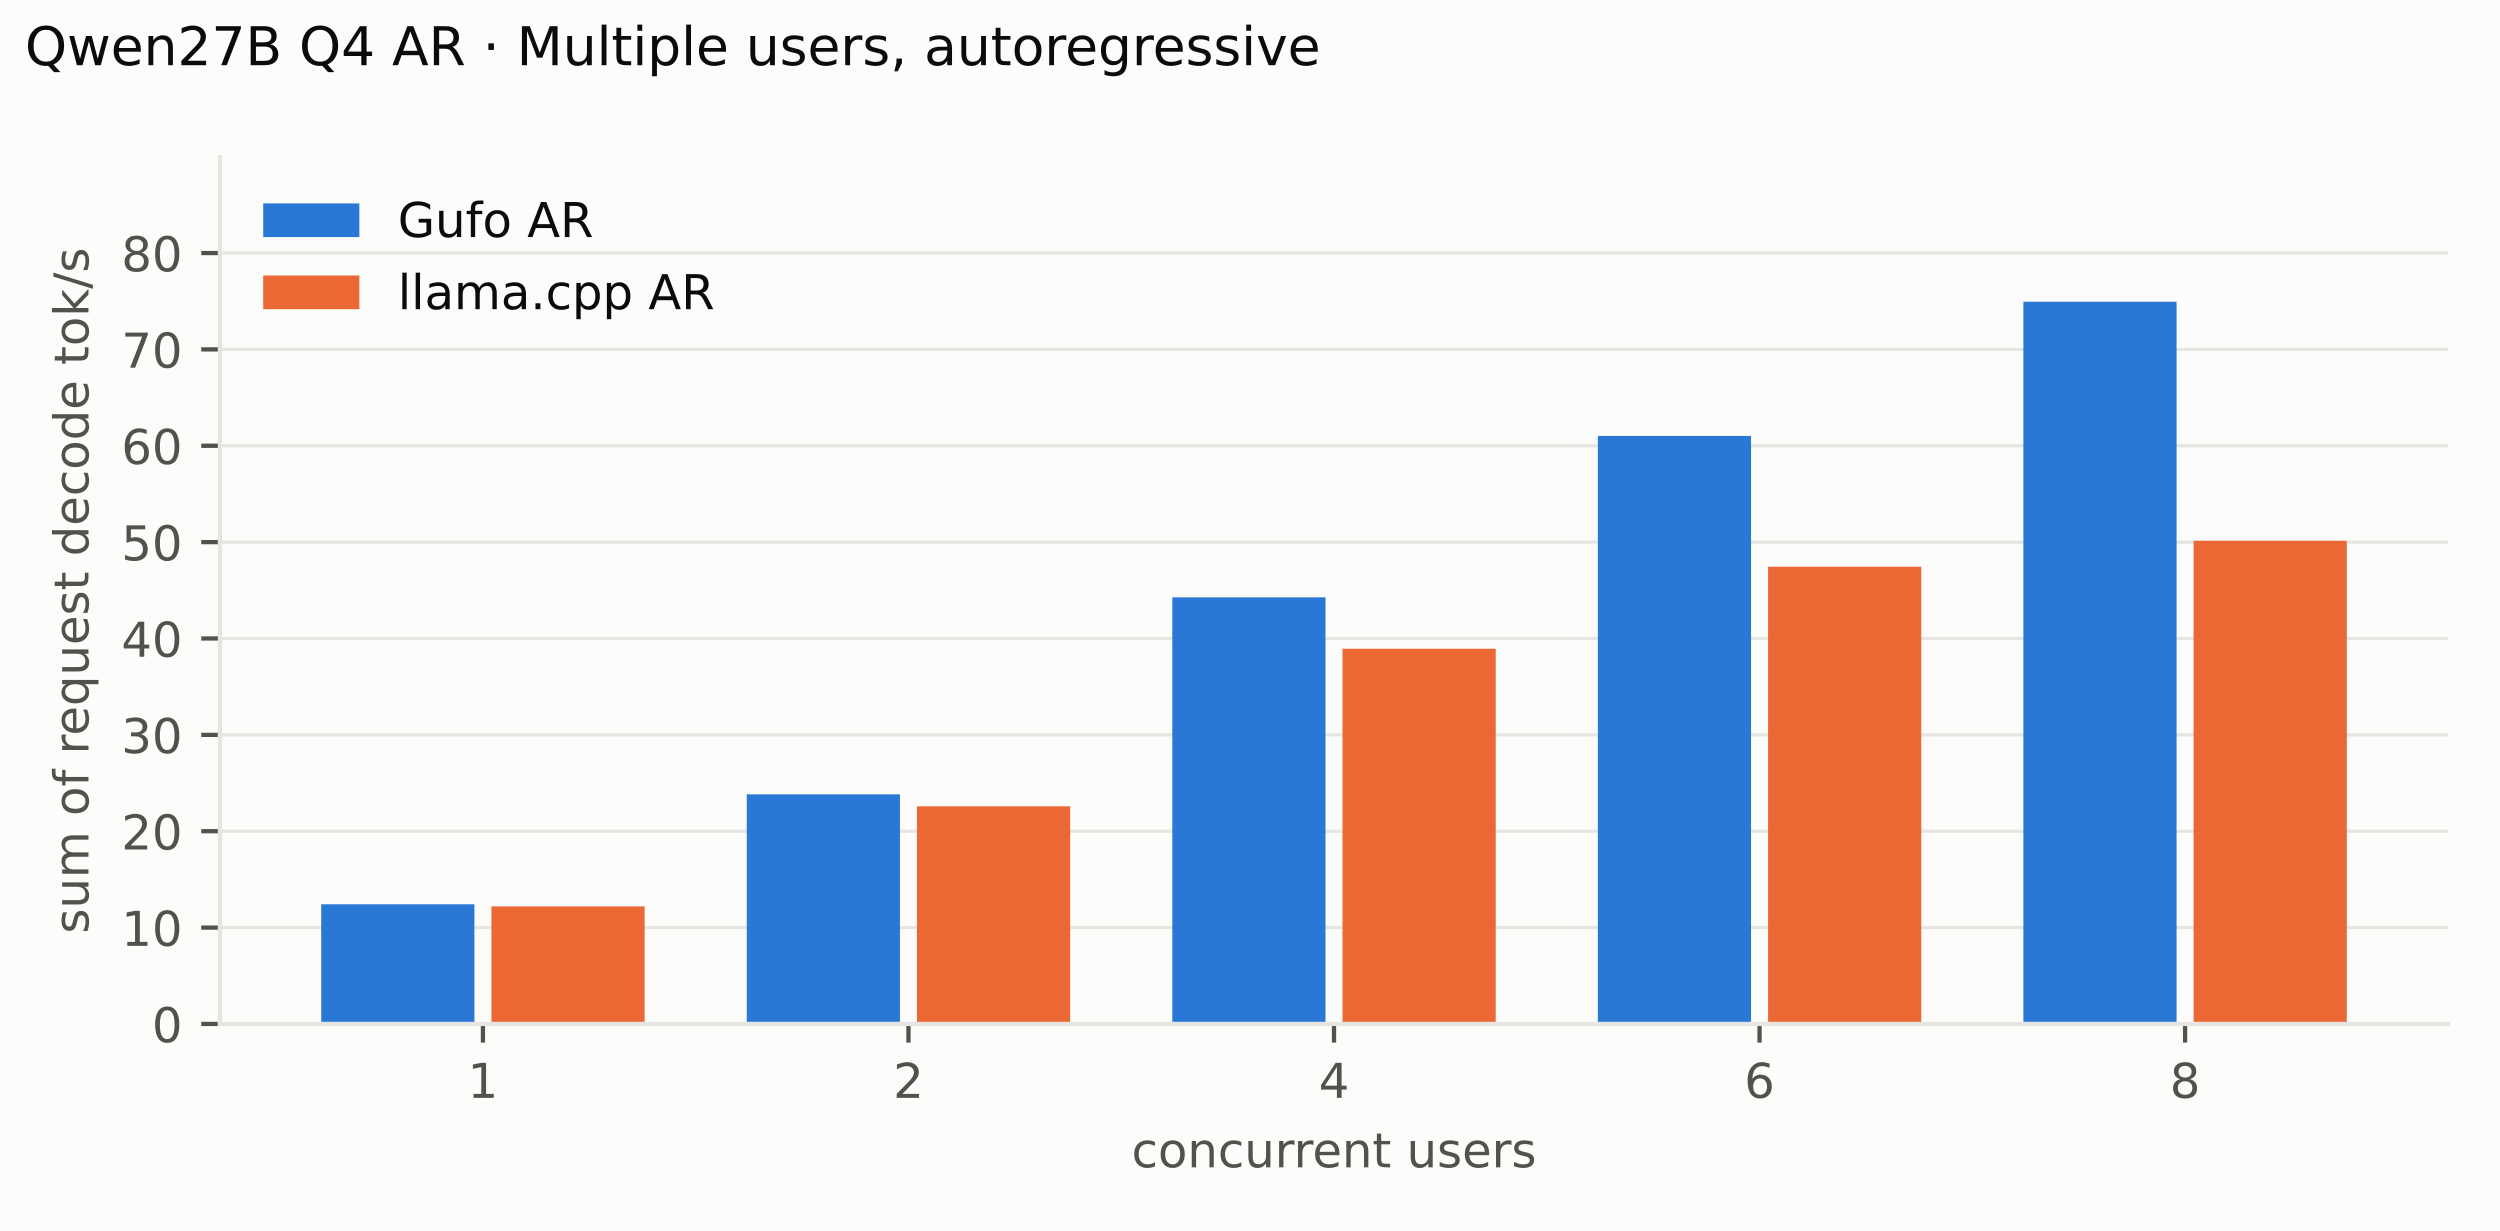
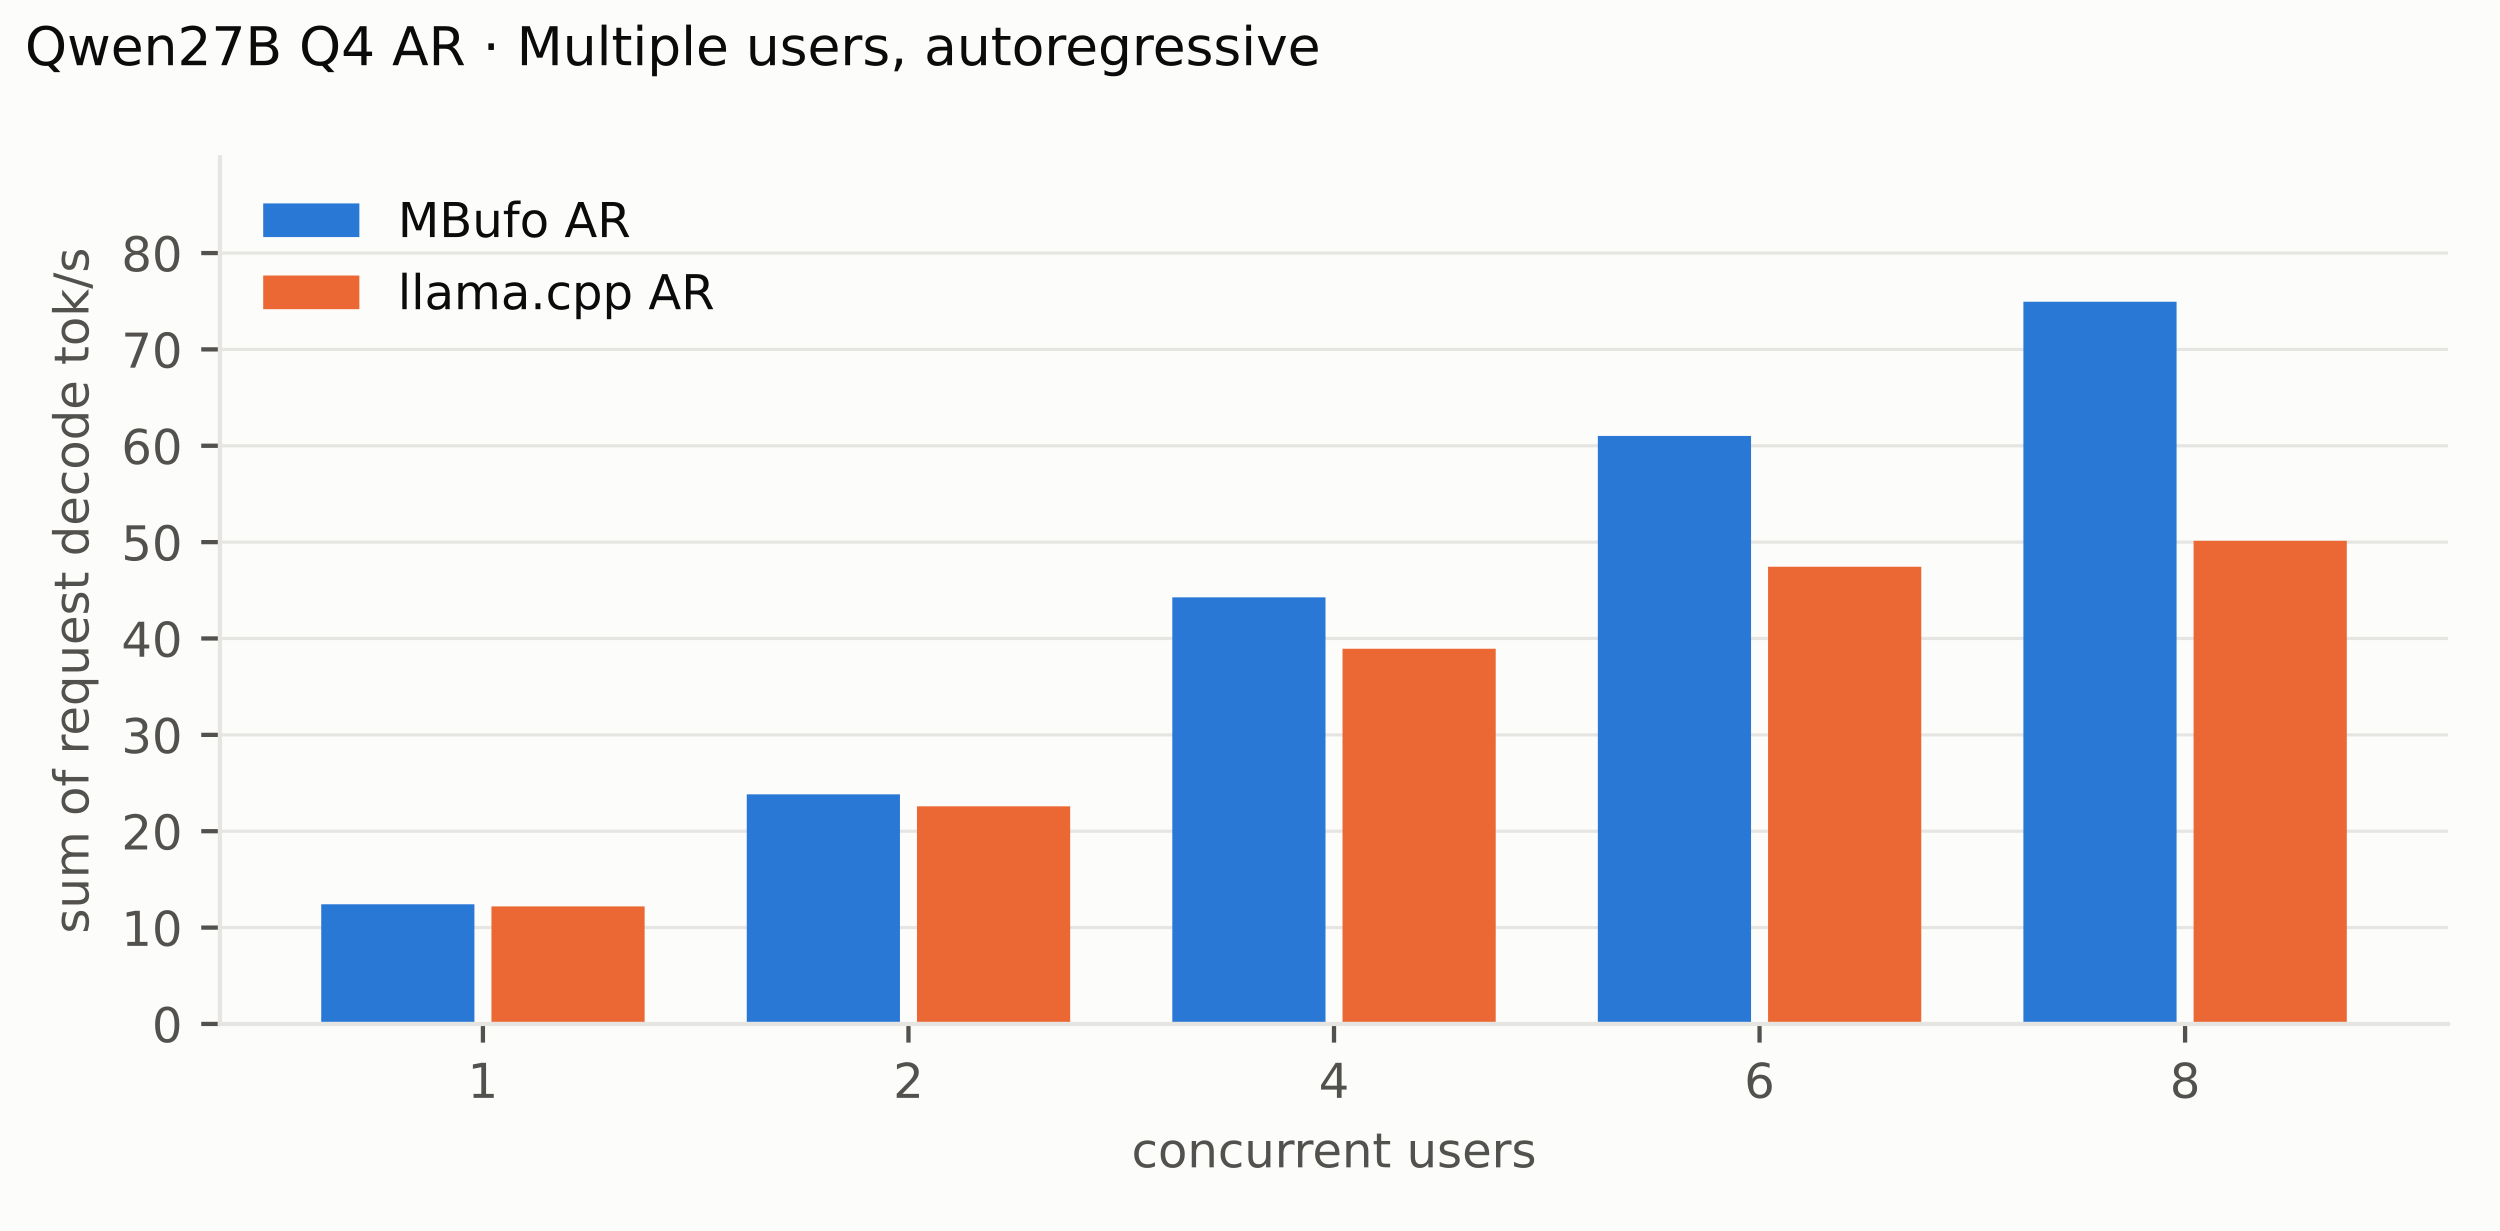
<svg xmlns="http://www.w3.org/2000/svg" xmlns:xlink="http://www.w3.org/1999/xlink" width="468pt" height="230.4pt" viewBox="0 0 468 230.4" version="1.1">
  <defs>
    <style type="text/css">*{stroke-linejoin: round; stroke-linecap: butt}</style>
  </defs>
  <g id="figure_1">
    <g id="patch_1">
      <path d="M 0 230.4 L 468 230.4 L 468 0 L 0 0 z " style="fill: #fcfcfb" />
    </g>
    <g id="axes_1">
      <g id="patch_2">
        <path d="M 41.173 191.68 L 458.28 191.68 L 458.28 29.441 L 41.173 29.441 z " style="fill: #fcfcfb" />
      </g>
      <g id="matplotlib.axis_1">
        <g id="xtick_1">
          <g id="line2d_1">
            <defs>
              <path id="m1ebf051f68" d="M 0 0 L 0 3.5 " style="stroke: #52514e; stroke-width: 0.8" />
            </defs>
            <g>
              <use xlink:href="#m1ebf051f68" x="90.404" y="191.68" style="fill: #52514e; stroke: #52514e; stroke-width: 0.8" />
            </g>
          </g>
          <g id="text_1">
            <text style="font-size: 9px; font-family: 'DejaVu Sans', 'Bitstream Vera Sans', 'Computer Modern Sans Serif', 'Lucida Grande', 'Verdana', 'Geneva', 'Lucid', 'Arial', 'Helvetica', 'Avant Garde', sans-serif; text-anchor: middle; fill: #52514e" x="90.404" y="205.518" transform="rotate(-0 90.40391 205.5179)">1</text>
          </g>
        </g>
        <g id="xtick_2">
          <g id="line2d_2">
            <g>
              <use xlink:href="#m1ebf051f68" x="170.065" y="191.68" style="fill: #52514e; stroke: #52514e; stroke-width: 0.8" />
            </g>
          </g>
          <g id="text_2">
            <text style="font-size: 9px; font-family: 'DejaVu Sans', 'Bitstream Vera Sans', 'Computer Modern Sans Serif', 'Lucida Grande', 'Verdana', 'Geneva', 'Lucid', 'Arial', 'Helvetica', 'Avant Garde', sans-serif; text-anchor: middle; fill: #52514e" x="170.065" y="205.518" transform="rotate(-0 170.0653 205.5179)">2</text>
          </g>
        </g>
        <g id="xtick_3">
          <g id="line2d_3">
            <g>
              <use xlink:href="#m1ebf051f68" x="249.727" y="191.68" style="fill: #52514e; stroke: #52514e; stroke-width: 0.8" />
            </g>
          </g>
          <g id="text_3">
            <text style="font-size: 9px; font-family: 'DejaVu Sans', 'Bitstream Vera Sans', 'Computer Modern Sans Serif', 'Lucida Grande', 'Verdana', 'Geneva', 'Lucid', 'Arial', 'Helvetica', 'Avant Garde', sans-serif; text-anchor: middle; fill: #52514e" x="249.727" y="205.518" transform="rotate(-0 249.7266 205.5179)">4</text>
          </g>
        </g>
        <g id="xtick_4">
          <g id="line2d_4">
            <g>
              <use xlink:href="#m1ebf051f68" x="329.388" y="191.68" style="fill: #52514e; stroke: #52514e; stroke-width: 0.8" />
            </g>
          </g>
          <g id="text_4">
            <text style="font-size: 9px; font-family: 'DejaVu Sans', 'Bitstream Vera Sans', 'Computer Modern Sans Serif', 'Lucida Grande', 'Verdana', 'Geneva', 'Lucid', 'Arial', 'Helvetica', 'Avant Garde', sans-serif; text-anchor: middle; fill: #52514e" x="329.388" y="205.518" transform="rotate(-0 329.3879 205.5179)">6</text>
          </g>
        </g>
        <g id="xtick_5">
          <g id="line2d_5">
            <g>
              <use xlink:href="#m1ebf051f68" x="409.049" y="191.68" style="fill: #52514e; stroke: #52514e; stroke-width: 0.8" />
            </g>
          </g>
          <g id="text_5">
            <text style="font-size: 9px; font-family: 'DejaVu Sans', 'Bitstream Vera Sans', 'Computer Modern Sans Serif', 'Lucida Grande', 'Verdana', 'Geneva', 'Lucid', 'Arial', 'Helvetica', 'Avant Garde', sans-serif; text-anchor: middle; fill: #52514e" x="409.049" y="205.518" transform="rotate(-0 409.0493 205.5179)">8</text>
          </g>
        </g>
        <g id="text_6">
          <text style="font-size: 9px; font-family: 'DejaVu Sans', 'Bitstream Vera Sans', 'Computer Modern Sans Serif', 'Lucida Grande', 'Verdana', 'Geneva', 'Lucid', 'Arial', 'Helvetica', 'Avant Garde', sans-serif; text-anchor: middle; fill: #52514e" x="249.727" y="218.518" transform="rotate(-0 249.7266 218.5179)">concurrent users</text>
        </g>
      </g>
      <g id="matplotlib.axis_2">
        <g id="ytick_1">
          <g id="line2d_6">
            <path d="M 41.173 191.68 L 458.28 191.68 " clip-path="url(#pe38c3ba84f)" style="fill: none; stroke: #e6e5e1; stroke-width: 0.6; stroke-linecap: square" />
          </g>
          <g id="line2d_7">
            <defs>
              <path id="m680e5b1e24" d="M 0 0 L -3.5 0 " style="stroke: #52514e; stroke-width: 0.8" />
            </defs>
            <g>
              <use xlink:href="#m680e5b1e24" x="41.173" y="191.68" style="fill: #52514e; stroke: #52514e; stroke-width: 0.8" />
            </g>
          </g>
          <g id="text_7">
            <text style="font-size: 9px; font-family: 'DejaVu Sans', 'Bitstream Vera Sans', 'Computer Modern Sans Serif', 'Lucida Grande', 'Verdana', 'Geneva', 'Lucid', 'Arial', 'Helvetica', 'Avant Garde', sans-serif; text-anchor: end; fill: #52514e" x="34.173" y="195.099" transform="rotate(-0 34.1732 195.0989)">0</text>
          </g>
        </g>
        <g id="ytick_2">
          <g id="line2d_8">
            <path d="M 41.173 173.641 L 458.28 173.641 " clip-path="url(#pe38c3ba84f)" style="fill: none; stroke: #e6e5e1; stroke-width: 0.6; stroke-linecap: square" />
          </g>
          <g id="line2d_9">
            <g>
              <use xlink:href="#m680e5b1e24" x="41.173" y="173.641" style="fill: #52514e; stroke: #52514e; stroke-width: 0.8" />
            </g>
          </g>
          <g id="text_8">
            <text style="font-size: 9px; font-family: 'DejaVu Sans', 'Bitstream Vera Sans', 'Computer Modern Sans Serif', 'Lucida Grande', 'Verdana', 'Geneva', 'Lucid', 'Arial', 'Helvetica', 'Avant Garde', sans-serif; text-anchor: end; fill: #52514e" x="34.173" y="177.06" transform="rotate(-0 34.1732 177.0603)">10</text>
          </g>
        </g>
        <g id="ytick_3">
          <g id="line2d_10">
            <path d="M 41.173 155.603 L 458.28 155.603 " clip-path="url(#pe38c3ba84f)" style="fill: none; stroke: #e6e5e1; stroke-width: 0.6; stroke-linecap: square" />
          </g>
          <g id="line2d_11">
            <g>
              <use xlink:href="#m680e5b1e24" x="41.173" y="155.603" style="fill: #52514e; stroke: #52514e; stroke-width: 0.8" />
            </g>
          </g>
          <g id="text_9">
            <text style="font-size: 9px; font-family: 'DejaVu Sans', 'Bitstream Vera Sans', 'Computer Modern Sans Serif', 'Lucida Grande', 'Verdana', 'Geneva', 'Lucid', 'Arial', 'Helvetica', 'Avant Garde', sans-serif; text-anchor: end; fill: #52514e" x="34.173" y="159.022" transform="rotate(-0 34.1732 159.0217)">20</text>
          </g>
        </g>
        <g id="ytick_4">
          <g id="line2d_12">
            <path d="M 41.173 137.564 L 458.28 137.564 " clip-path="url(#pe38c3ba84f)" style="fill: none; stroke: #e6e5e1; stroke-width: 0.6; stroke-linecap: square" />
          </g>
          <g id="line2d_13">
            <g>
              <use xlink:href="#m680e5b1e24" x="41.173" y="137.564" style="fill: #52514e; stroke: #52514e; stroke-width: 0.8" />
            </g>
          </g>
          <g id="text_10">
            <text style="font-size: 9px; font-family: 'DejaVu Sans', 'Bitstream Vera Sans', 'Computer Modern Sans Serif', 'Lucida Grande', 'Verdana', 'Geneva', 'Lucid', 'Arial', 'Helvetica', 'Avant Garde', sans-serif; text-anchor: end; fill: #52514e" x="34.173" y="140.983" transform="rotate(-0 34.1732 140.9831)">30</text>
          </g>
        </g>
        <g id="ytick_5">
          <g id="line2d_14">
            <path d="M 41.173 119.526 L 458.28 119.526 " clip-path="url(#pe38c3ba84f)" style="fill: none; stroke: #e6e5e1; stroke-width: 0.6; stroke-linecap: square" />
          </g>
          <g id="line2d_15">
            <g>
              <use xlink:href="#m680e5b1e24" x="41.173" y="119.526" style="fill: #52514e; stroke: #52514e; stroke-width: 0.8" />
            </g>
          </g>
          <g id="text_11">
            <text style="font-size: 9px; font-family: 'DejaVu Sans', 'Bitstream Vera Sans', 'Computer Modern Sans Serif', 'Lucida Grande', 'Verdana', 'Geneva', 'Lucid', 'Arial', 'Helvetica', 'Avant Garde', sans-serif; text-anchor: end; fill: #52514e" x="34.173" y="122.945" transform="rotate(-0 34.1732 122.9445)">40</text>
          </g>
        </g>
        <g id="ytick_6">
          <g id="line2d_16">
            <path d="M 41.173 101.487 L 458.28 101.487 " clip-path="url(#pe38c3ba84f)" style="fill: none; stroke: #e6e5e1; stroke-width: 0.6; stroke-linecap: square" />
          </g>
          <g id="line2d_17">
            <g>
              <use xlink:href="#m680e5b1e24" x="41.173" y="101.487" style="fill: #52514e; stroke: #52514e; stroke-width: 0.8" />
            </g>
          </g>
          <g id="text_12">
            <text style="font-size: 9px; font-family: 'DejaVu Sans', 'Bitstream Vera Sans', 'Computer Modern Sans Serif', 'Lucida Grande', 'Verdana', 'Geneva', 'Lucid', 'Arial', 'Helvetica', 'Avant Garde', sans-serif; text-anchor: end; fill: #52514e" x="34.173" y="104.906" transform="rotate(-0 34.1732 104.9059)">50</text>
          </g>
        </g>
        <g id="ytick_7">
          <g id="line2d_18">
            <path d="M 41.173 83.448 L 458.28 83.448 " clip-path="url(#pe38c3ba84f)" style="fill: none; stroke: #e6e5e1; stroke-width: 0.6; stroke-linecap: square" />
          </g>
          <g id="line2d_19">
            <g>
              <use xlink:href="#m680e5b1e24" x="41.173" y="83.448" style="fill: #52514e; stroke: #52514e; stroke-width: 0.8" />
            </g>
          </g>
          <g id="text_13">
            <text style="font-size: 9px; font-family: 'DejaVu Sans', 'Bitstream Vera Sans', 'Computer Modern Sans Serif', 'Lucida Grande', 'Verdana', 'Geneva', 'Lucid', 'Arial', 'Helvetica', 'Avant Garde', sans-serif; text-anchor: end; fill: #52514e" x="34.173" y="86.867" transform="rotate(-0 34.1732 86.86731)">60</text>
          </g>
        </g>
        <g id="ytick_8">
          <g id="line2d_20">
            <path d="M 41.173 65.41 L 458.28 65.41 " clip-path="url(#pe38c3ba84f)" style="fill: none; stroke: #e6e5e1; stroke-width: 0.6; stroke-linecap: square" />
          </g>
          <g id="line2d_21">
            <g>
              <use xlink:href="#m680e5b1e24" x="41.173" y="65.41" style="fill: #52514e; stroke: #52514e; stroke-width: 0.8" />
            </g>
          </g>
          <g id="text_14">
            <text style="font-size: 9px; font-family: 'DejaVu Sans', 'Bitstream Vera Sans', 'Computer Modern Sans Serif', 'Lucida Grande', 'Verdana', 'Geneva', 'Lucid', 'Arial', 'Helvetica', 'Avant Garde', sans-serif; text-anchor: end; fill: #52514e" x="34.173" y="68.829" transform="rotate(-0 34.1732 68.82871)">70</text>
          </g>
        </g>
        <g id="ytick_9">
          <g id="line2d_22">
            <path d="M 41.173 47.371 L 458.28 47.371 " clip-path="url(#pe38c3ba84f)" style="fill: none; stroke: #e6e5e1; stroke-width: 0.6; stroke-linecap: square" />
          </g>
          <g id="line2d_23">
            <g>
              <use xlink:href="#m680e5b1e24" x="41.173" y="47.371" style="fill: #52514e; stroke: #52514e; stroke-width: 0.8" />
            </g>
          </g>
          <g id="text_15">
            <text style="font-size: 9px; font-family: 'DejaVu Sans', 'Bitstream Vera Sans', 'Computer Modern Sans Serif', 'Lucida Grande', 'Verdana', 'Geneva', 'Lucid', 'Arial', 'Helvetica', 'Avant Garde', sans-serif; text-anchor: end; fill: #52514e" x="34.173" y="50.79" transform="rotate(-0 34.1732 50.7901)">80</text>
          </g>
        </g>
        <g id="text_16">
          <text style="font-size: 9px; font-family: 'DejaVu Sans', 'Bitstream Vera Sans', 'Computer Modern Sans Serif', 'Lucida Grande', 'Verdana', 'Geneva', 'Lucid', 'Arial', 'Helvetica', 'Avant Garde', sans-serif; text-anchor: middle; fill: #52514e" x="16.559" y="110.56" transform="rotate(-90 16.55859 110.5604)">sum of request decode tok/s</text>
        </g>
      </g>
      <g id="patch_3">
        <path d="M 60.133 191.68 L 88.811 191.68 L 88.811 169.276 L 60.133 169.276 z " clip-path="url(#pe38c3ba84f)" style="fill: #2a78d6" />
      </g>
      <g id="patch_4">
        <path d="M 139.794 191.68 L 168.472 191.68 L 168.472 148.694 L 139.794 148.694 z " clip-path="url(#pe38c3ba84f)" style="fill: #2a78d6" />
      </g>
      <g id="patch_5">
        <path d="M 219.455 191.68 L 248.133 191.68 L 248.133 111.823 L 219.455 111.823 z " clip-path="url(#pe38c3ba84f)" style="fill: #2a78d6" />
      </g>
      <g id="patch_6">
        <path d="M 299.117 191.68 L 327.795 191.68 L 327.795 81.608 L 299.117 81.608 z " clip-path="url(#pe38c3ba84f)" style="fill: #2a78d6" />
      </g>
      <g id="patch_7">
        <path d="M 378.778 191.68 L 407.456 191.68 L 407.456 56.481 L 378.778 56.481 z " clip-path="url(#pe38c3ba84f)" style="fill: #2a78d6" />
      </g>
      <g id="patch_8">
        <path d="M 91.997 191.68 L 120.675 191.68 L 120.675 169.673 L 91.997 169.673 z " clip-path="url(#pe38c3ba84f)" style="fill: #eb6834" />
      </g>
      <g id="patch_9">
        <path d="M 171.658 191.68 L 200.337 191.68 L 200.337 150.949 L 171.658 150.949 z " clip-path="url(#pe38c3ba84f)" style="fill: #eb6834" />
      </g>
      <g id="patch_10">
        <path d="M 251.32 191.68 L 279.998 191.68 L 279.998 121.438 L 251.32 121.438 z " clip-path="url(#pe38c3ba84f)" style="fill: #eb6834" />
      </g>
      <g id="patch_11">
        <path d="M 330.981 191.68 L 359.659 191.68 L 359.659 106.087 L 330.981 106.087 z " clip-path="url(#pe38c3ba84f)" style="fill: #eb6834" />
      </g>
      <g id="patch_12">
        <path d="M 410.643 191.68 L 439.321 191.68 L 439.321 101.234 L 410.643 101.234 z " clip-path="url(#pe38c3ba84f)" style="fill: #eb6834" />
      </g>
      <g id="patch_13">
        <path d="M 41.173 191.68 L 41.173 29.441 " style="fill: none; stroke: #e6e5e1; stroke-width: 0.8; stroke-linejoin: miter; stroke-linecap: square" />
      </g>
      <g id="patch_14">
        <path d="M 41.173 191.68 L 458.28 191.68 " style="fill: none; stroke: #e6e5e1; stroke-width: 0.8; stroke-linejoin: miter; stroke-linecap: square" />
      </g>
      <g id="legend_1">
        <g id="patch_15">
          <path d="M 49.273 44.379 L 67.273 44.379 L 67.273 38.079 L 49.273 38.079 z " style="fill: #2a78d6" />
        </g>
        <g id="text_17">
-           <text style="font-size: 9px; font-family: 'DejaVu Sans', 'Bitstream Vera Sans', 'Computer Modern Sans Serif', 'Lucida Grande', 'Verdana', 'Geneva', 'Lucid', 'Arial', 'Helvetica', 'Avant Garde', sans-serif; text-anchor: start; fill: #0b0b0b" x="74.473" y="44.379" transform="rotate(-0 74.4732 44.37938)">Gufo AR</text>
+           <text style="font-size: 9px; font-family: 'DejaVu Sans', 'Bitstream Vera Sans', 'Computer Modern Sans Serif', 'Lucida Grande', 'Verdana', 'Geneva', 'Lucid', 'Arial', 'Helvetica', 'Avant Garde', sans-serif; text-anchor: start; fill: #0b0b0b" x="74.473" y="44.379" transform="rotate(-0 74.4732 44.37938)">MBufo AR</text>
        </g>
        <g id="patch_16">
          <path d="M 49.273 57.88 L 67.273 57.88 L 67.273 51.58 L 49.273 51.58 z " style="fill: #eb6834" />
        </g>
        <g id="text_18">
          <text style="font-size: 9px; font-family: 'DejaVu Sans', 'Bitstream Vera Sans', 'Computer Modern Sans Serif', 'Lucida Grande', 'Verdana', 'Geneva', 'Lucid', 'Arial', 'Helvetica', 'Avant Garde', sans-serif; text-anchor: start; fill: #0b0b0b" x="74.473" y="57.88" transform="rotate(-0 74.4732 57.88008)">llama.cpp AR</text>
        </g>
      </g>
    </g>
    <g id="text_19">
      <text style="font-size: 10px; font-family: 'DejaVu Sans', 'Bitstream Vera Sans', 'Computer Modern Sans Serif', 'Lucida Grande', 'Verdana', 'Geneva', 'Lucid', 'Arial', 'Helvetica', 'Avant Garde', sans-serif; text-anchor: start; fill: #0b0b0b" x="4.68" y="12.206" transform="rotate(-0 4.68 12.20644)">Qwen27B Q4 AR · Multiple users, autoregressive</text>
    </g>
  </g>
  <defs>
    <clipPath id="pe38c3ba84f">
      <rect x="41.173" y="29.441" width="417.107" height="162.239" />
    </clipPath>
  </defs>
</svg>
